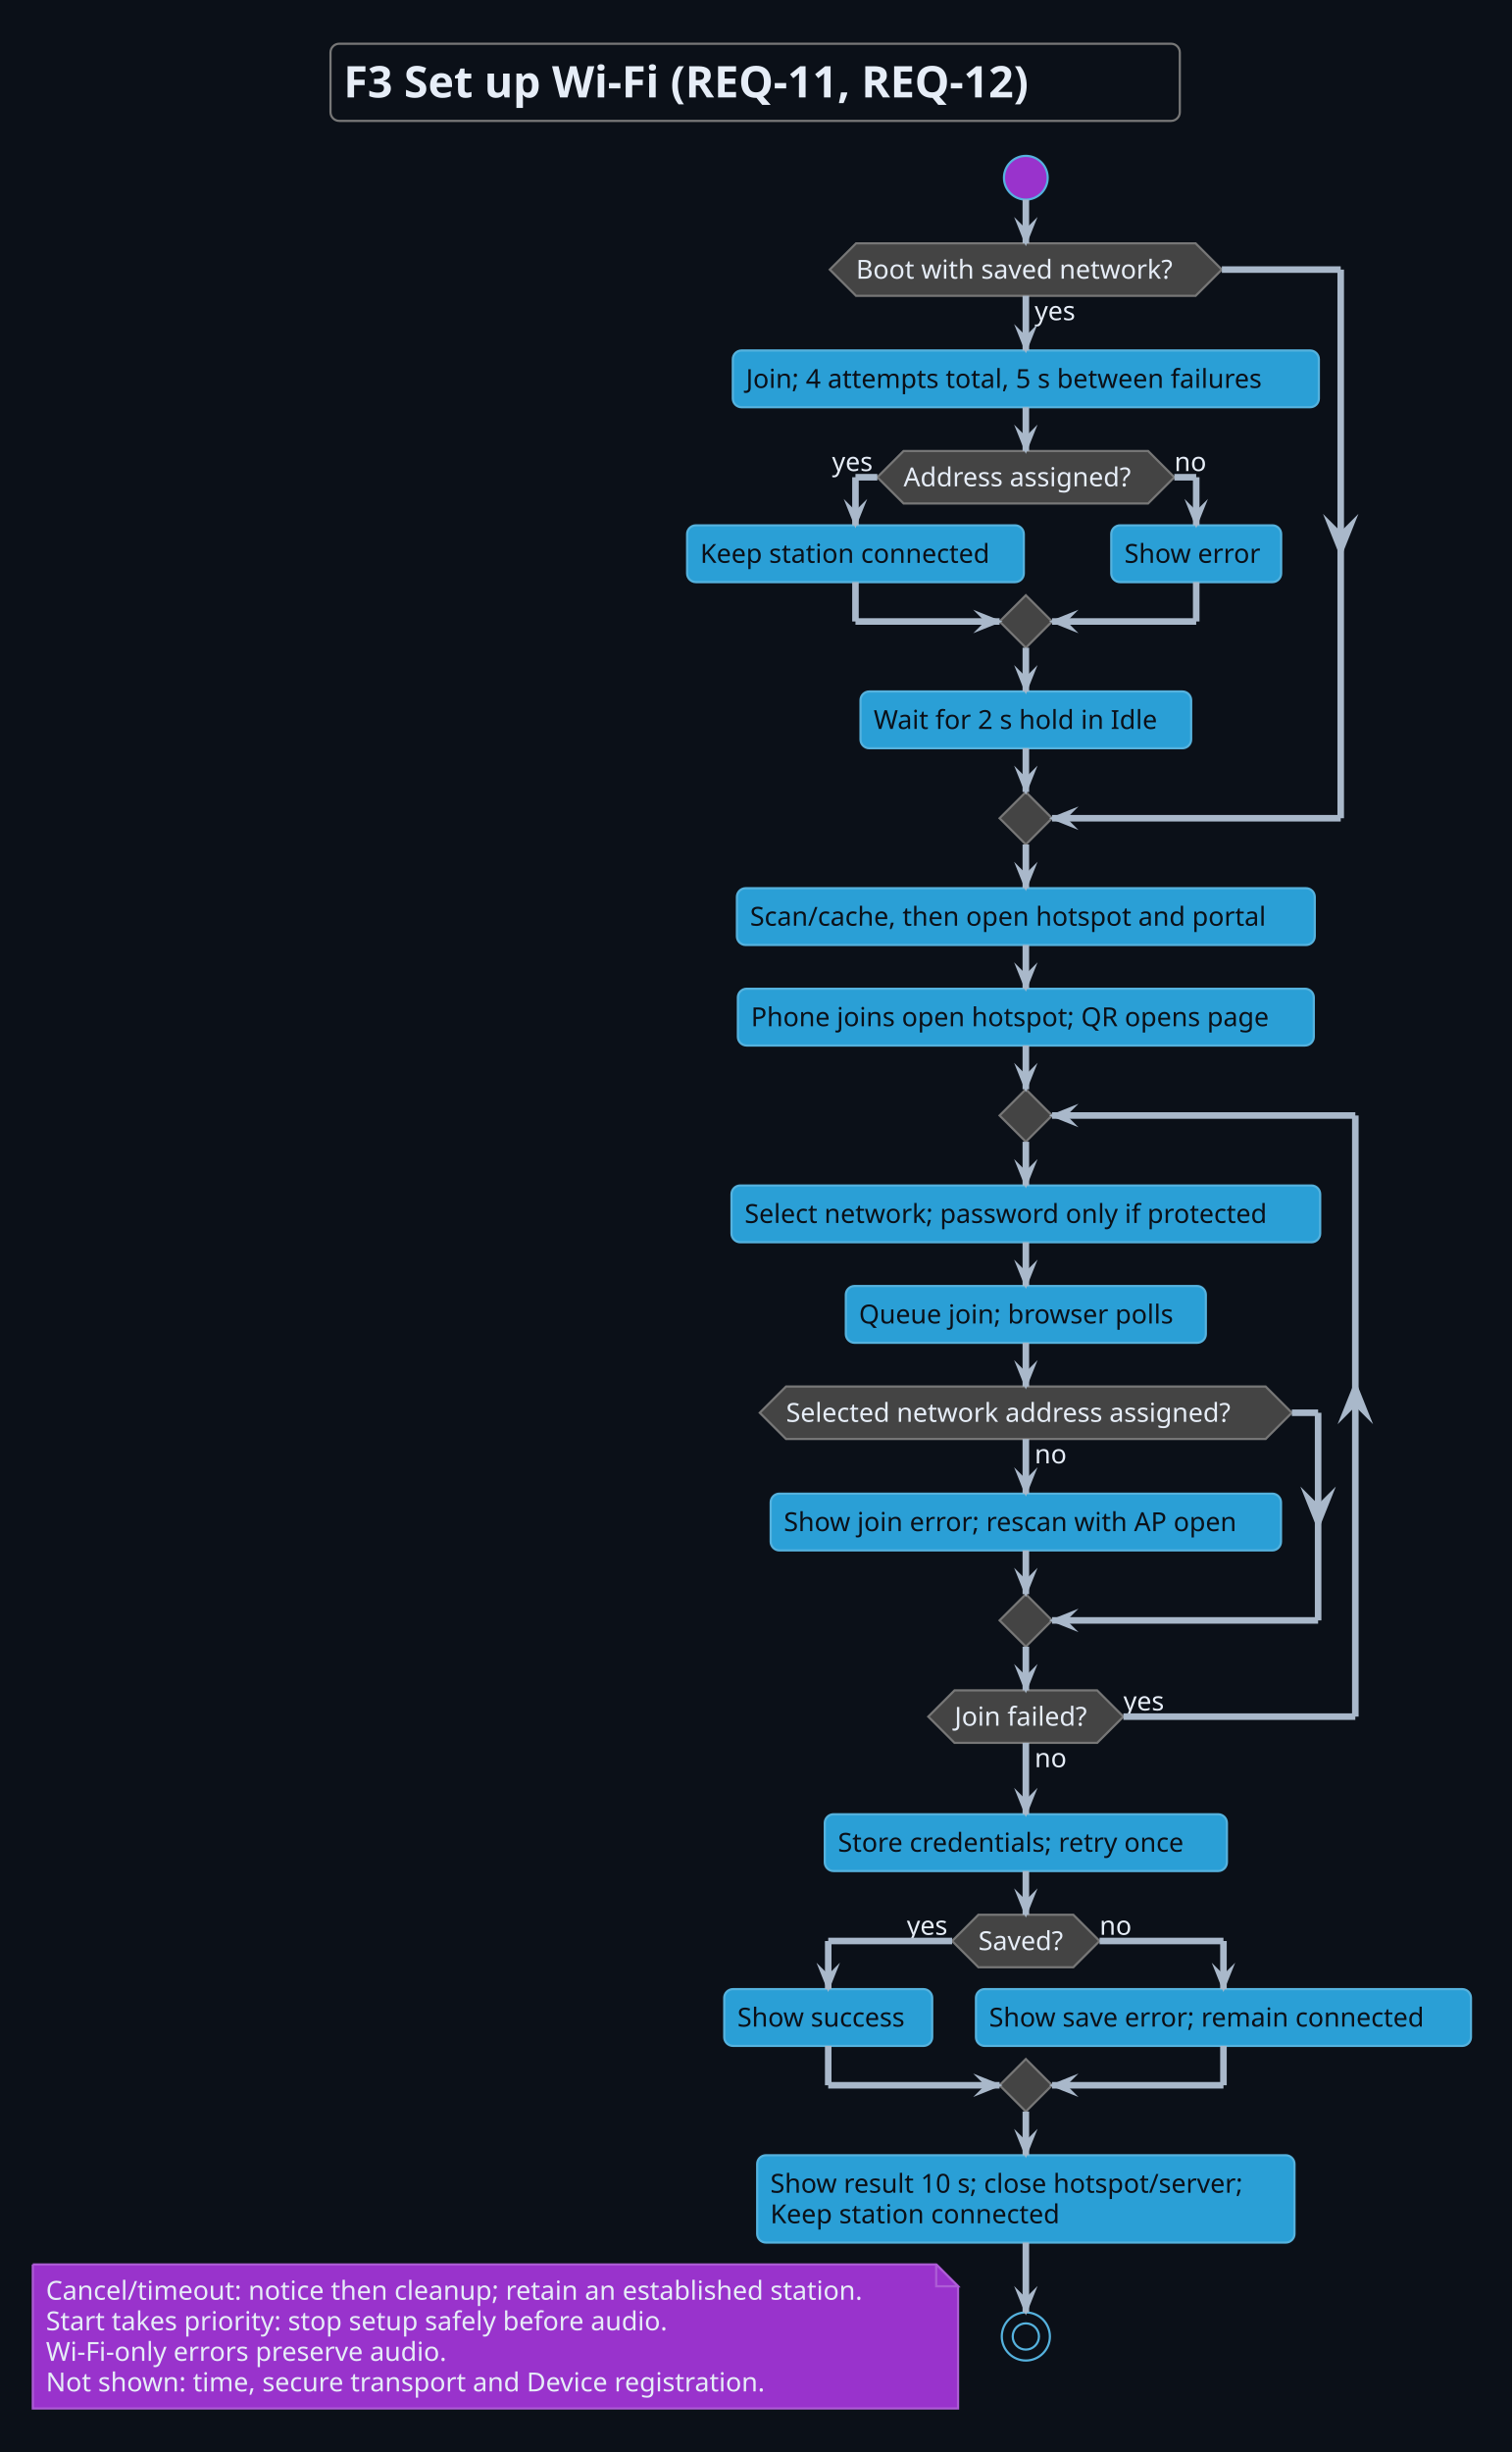
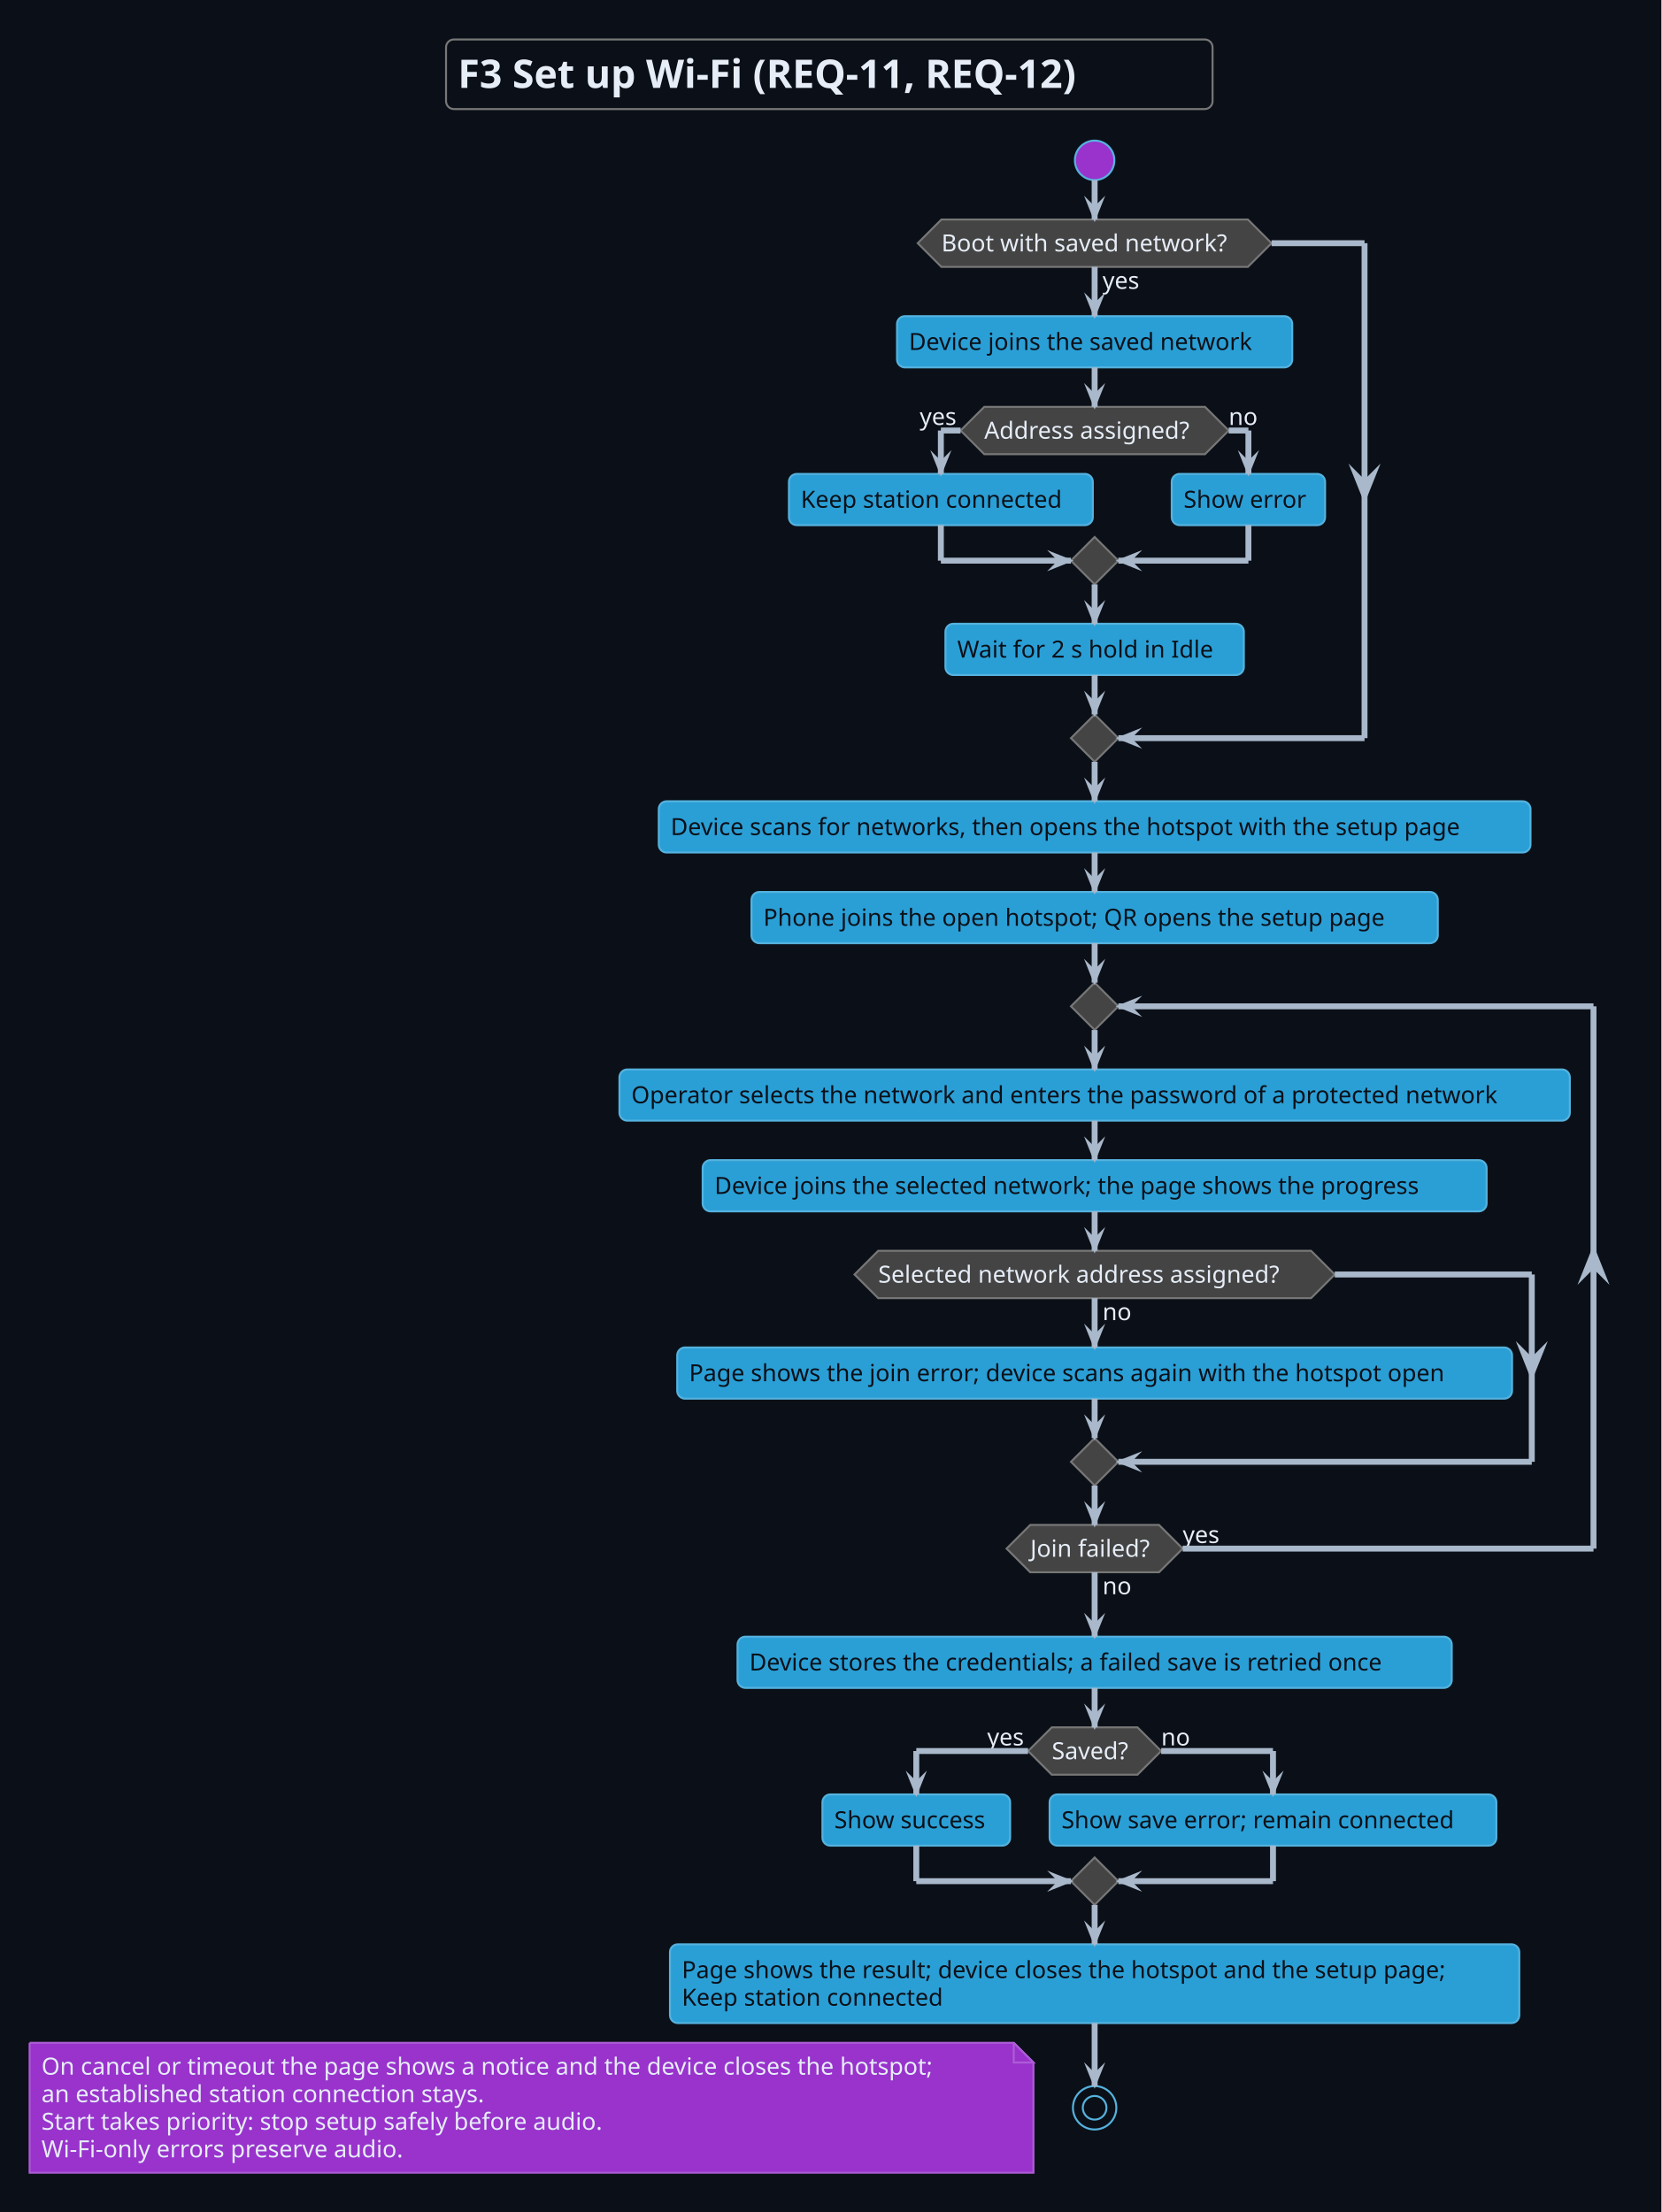
- <svg xmlns="http://www.w3.org/2000/svg" version="1.1" data-diagram-type="ACTIVITY" style="width:720px;height:1168px;background:#0B1018;" width="720.833px" height="1168.75px" viewBox="0 0 720 1168" zoomAndPan="magnify" preserveAspectRatio="none" contentStyleType="text/css">
+ <svg xmlns="http://www.w3.org/2000/svg" version="1.1" data-diagram-type="ACTIVITY" style="width:877px;height:1168px;background:#0B1018;" width="877.083px" height="1168.75px" viewBox="0 0 877 1168" zoomAndPan="magnify" preserveAspectRatio="none" contentStyleType="text/css">
  <defs />
  <g font-family="sans-serif" lengthAdjust="spacing">
-     <rect x="0" y="0" width="720.833" height="1168.75" fill="#0B1018" style="stroke:none;" />
+     <rect x="0" y="0" width="877.083" height="1168.75" fill="#0B1018" style="stroke:none;" />
    <g class="title" data-source-line="11">
-       <rect x="157.474" y="20.833" width="404.671" height="36.751" fill="none" style="stroke:#777;stroke-width:1.042;" rx="4.167" ry="4.167" />
-       <text x="163.724" y="46.421" fill="#E6EDF7" font-size="20.833" textLength="392.171" font-weight="700">F3 Set up Wi-Fi (REQ-11, REQ-12)</text>
+       <rect x="235.472" y="20.833" width="404.671" height="36.751" fill="none" style="stroke:#777;stroke-width:1.042;" rx="4.167" ry="4.167" />
+       <text x="241.722" y="46.421" fill="#E6EDF7" font-size="20.833" textLength="392.171" font-weight="700">F3 Set up Wi-Fi (REQ-11, REQ-12)</text>
    </g>
-     <ellipse cx="488.78" cy="84.668" rx="10.417" ry="10.417" fill="#93C" style="stroke:#55B2DE;stroke-width:1.042;" />
-     <rect x="349.165" y="166.943" width="279.23" height="27.051" fill="#2A9FD6" style="stroke:#55B2DE;stroke-width:1.042;" rx="4.167" ry="4.167" />
-     <text x="355.415" y="184.796" fill="#0B1018" font-size="12.5" textLength="266.73">Join; 4 attempts total, 5 s between failures</text>
-     <polygon points="430.519,214.827,547.041,214.827,559.541,227.327,547.041,239.827,430.519,239.827,418.019,227.327,430.519,214.827" fill="#444" style="stroke:#777;stroke-width:1.042;stroke-linejoin:miter;stroke-miterlimit:10;" />
-     <text x="430.519" y="231.655" fill="#E6EDF7" font-size="12.5" textLength="116.522">Address assigned?</text>
-     <text x="396.418" y="224.379" fill="#E6EDF7" font-size="12.5" textLength="21.6">yes</text>
-     <text x="559.541" y="224.379" fill="#E6EDF7" font-size="12.5" textLength="15.57">no</text>
-     <rect x="327.386" y="250.244" width="160.431" height="27.051" fill="#2A9FD6" style="stroke:#55B2DE;stroke-width:1.042;" rx="4.167" ry="4.167" />
-     <text x="333.636" y="268.097" fill="#0B1018" font-size="12.5" textLength="147.931">Keep station connected</text>
-     <rect x="529.479" y="250.244" width="80.957" height="27.051" fill="#2A9FD6" style="stroke:#55B2DE;stroke-width:1.042;" rx="4.167" ry="4.167" />
-     <text x="535.729" y="268.097" fill="#0B1018" font-size="12.5" textLength="68.457">Show error</text>
-     <polygon points="488.78,283.545,501.28,296.045,488.78,308.545,476.28,296.045,488.78,283.545" fill="#444" style="stroke:#777;stroke-width:1.042;stroke-linejoin:miter;stroke-miterlimit:10;" />
-     <rect x="410.008" y="329.378" width="157.544" height="27.051" fill="#2A9FD6" style="stroke:#55B2DE;stroke-width:1.042;" rx="4.167" ry="4.167" />
-     <text x="416.258" y="347.231" fill="#0B1018" font-size="12.5" textLength="145.044">Wait for 2 s hold in Idle</text>
-     <polygon points="407.878,115.918,569.682,115.918,582.182,128.418,569.682,140.918,407.878,140.918,395.378,128.418,407.878,115.918" fill="#444" style="stroke:#777;stroke-width:1.042;stroke-linejoin:miter;stroke-miterlimit:10;" />
-     <text x="492.946" y="152.521" fill="#E6EDF7" font-size="12.5" textLength="21.6">yes</text>
-     <text x="407.878" y="132.745" fill="#E6EDF7" font-size="12.5" textLength="161.804">Boot with saved network?</text>
-     <polygon points="488.78,377.262,501.28,389.762,488.78,402.262,476.28,389.762,488.78,377.262" fill="#444" style="stroke:#777;stroke-width:1.042;stroke-linejoin:miter;stroke-miterlimit:10;" />
-     <rect x="351.115" y="423.096" width="275.33" height="27.051" fill="#2A9FD6" style="stroke:#55B2DE;stroke-width:1.042;" rx="4.167" ry="4.167" />
-     <text x="357.365" y="440.948" fill="#0B1018" font-size="12.5" textLength="262.83">Scan/cache, then open hotspot and portal</text>
-     <rect x="351.573" y="470.98" width="274.414" height="27.051" fill="#2A9FD6" style="stroke:#55B2DE;stroke-width:1.042;" rx="4.167" ry="4.167" />
-     <text x="357.823" y="488.833" fill="#0B1018" font-size="12.5" textLength="261.914">Phone joins open hotspot; QR opens page</text>
-     <rect x="348.533" y="564.697" width="280.493" height="27.051" fill="#2A9FD6" style="stroke:#55B2DE;stroke-width:1.042;" rx="4.167" ry="4.167" />
-     <text x="354.783" y="582.55" fill="#0B1018" font-size="12.5" textLength="267.993">Select network; password only if protected</text>
-     <rect x="403.01" y="612.581" width="171.539" height="27.051" fill="#2A9FD6" style="stroke:#55B2DE;stroke-width:1.042;" rx="4.167" ry="4.167" />
-     <text x="409.26" y="630.434" fill="#0B1018" font-size="12.5" textLength="159.039">Queue join; browser polls</text>
-     <rect x="367.204" y="711.491" width="243.152" height="27.051" fill="#2A9FD6" style="stroke:#55B2DE;stroke-width:1.042;" rx="4.167" ry="4.167" />
-     <text x="373.454" y="729.344" fill="#0B1018" font-size="12.5" textLength="230.652">Show join error; rescan with AP open</text>
-     <polygon points="374.516,660.465,603.044,660.465,615.544,672.965,603.044,685.465,374.516,685.465,362.016,672.965,374.516,660.465" fill="#444" style="stroke:#777;stroke-width:1.042;stroke-linejoin:miter;stroke-miterlimit:10;" />
-     <text x="492.946" y="697.068" fill="#E6EDF7" font-size="12.5" textLength="15.57">no</text>
-     <text x="374.516" y="677.293" fill="#E6EDF7" font-size="12.5" textLength="228.528">Selected network address assigned?</text>
-     <polygon points="488.78,759.375,501.28,771.875,488.78,784.375,476.28,771.875,488.78,759.375" fill="#444" style="stroke:#777;stroke-width:1.042;stroke-linejoin:miter;stroke-miterlimit:10;" />
-     <polygon points="488.78,518.864,501.28,531.364,488.78,543.864,476.28,531.364,488.78,518.864" fill="#444" style="stroke:#777;stroke-width:1.042;stroke-linejoin:miter;stroke-miterlimit:10;" />
-     <polygon points="454.795,805.208,522.764,805.208,535.264,817.708,522.764,830.208,454.795,830.208,442.295,817.708,454.795,805.208" fill="#444" style="stroke:#777;stroke-width:1.042;stroke-linejoin:miter;stroke-miterlimit:10;" />
-     <text x="492.946" y="841.811" fill="#E6EDF7" font-size="12.5" textLength="15.57">no</text>
-     <text x="454.795" y="822.036" fill="#E6EDF7" font-size="12.5" textLength="67.969">Join failed?</text>
-     <text x="535.264" y="814.76" fill="#E6EDF7" font-size="12.5" textLength="21.6">yes</text>
-     <rect x="392.973" y="864.207" width="191.614" height="27.051" fill="#2A9FD6" style="stroke:#55B2DE;stroke-width:1.042;" rx="4.167" ry="4.167" />
-     <text x="399.223" y="882.06" fill="#0B1018" font-size="12.5" textLength="179.114">Store credentials; retry once</text>
-     <polygon points="466.154,912.091,511.405,912.091,523.905,924.591,511.405,937.091,466.154,937.091,453.654,924.591,466.154,912.091" fill="#444" style="stroke:#777;stroke-width:1.042;stroke-linejoin:miter;stroke-miterlimit:10;" />
-     <text x="466.154" y="928.918" fill="#E6EDF7" font-size="12.5" textLength="45.251">Saved?</text>
-     <text x="432.054" y="921.643" fill="#E6EDF7" font-size="12.5" textLength="21.6">yes</text>
-     <text x="523.905" y="921.643" fill="#E6EDF7" font-size="12.5" textLength="15.57">no</text>
-     <rect x="345.074" y="947.508" width="99.097" height="27.051" fill="#2A9FD6" style="stroke:#55B2DE;stroke-width:1.042;" rx="4.167" ry="4.167" />
-     <text x="351.324" y="965.361" fill="#0B1018" font-size="12.5" textLength="86.597">Show success</text>
-     <rect x="465.004" y="947.508" width="235.864" height="27.051" fill="#2A9FD6" style="stroke:#55B2DE;stroke-width:1.042;" rx="4.167" ry="4.167" />
-     <text x="471.254" y="965.361" fill="#0B1018" font-size="12.5" textLength="223.364">Show save error; remain connected</text>
-     <polygon points="488.78,980.809,501.28,993.309,488.78,1005.809,476.28,993.309,488.78,980.809" fill="#444" style="stroke:#777;stroke-width:1.042;stroke-linejoin:miter;stroke-miterlimit:10;" />
-     <rect x="360.771" y="1026.642" width="256.018" height="41.602" fill="#2A9FD6" style="stroke:#55B2DE;stroke-width:1.042;" rx="4.167" ry="4.167" />
-     <text x="367.021" y="1044.495" fill="#0B1018" font-size="12.5" textLength="243.518">Show result 10 s; close hotspot/server;</text>
-     <text x="367.021" y="1059.045" fill="#0B1018" font-size="12.5" textLength="147.931">Keep station connected</text>
-     <path d="M15.625,1078.66 L15.625,1147.28 L456.488,1147.28 L456.488,1089.077 L446.071,1078.66 L15.625,1078.66" style="stroke:#AD5CD6;stroke-width:1.042;" fill="#93C" />
-     <path d="M446.071,1078.66 L446.071,1089.077 L456.488,1089.077 L446.071,1078.66" style="stroke:#AD5CD6;stroke-width:1.042;" fill="#93C" />
-     <text x="21.875" y="1095.471" fill="#E6EDF7" font-size="12.5" textLength="418.988">Cancel/timeout: notice then cleanup; retain an established station.</text>
-     <text x="21.875" y="1110.022" fill="#E6EDF7" font-size="12.5" textLength="319.873">Start takes priority: stop setup safely before audio.</text>
-     <text x="21.875" y="1124.573" fill="#E6EDF7" font-size="12.5" textLength="204.95">Wi-Fi-only errors preserve audio.</text>
-     <text x="21.875" y="1139.124" fill="#E6EDF7" font-size="12.5" textLength="368.585">Not shown: time, secure transport and Device registration.</text>
-     <ellipse cx="488.78" cy="1112.97" rx="11.458" ry="11.458" fill="none" style="stroke:#55B2DE;stroke-width:1.042;" />
-     <ellipse cx="488.78" cy="1112.97" rx="6.25" ry="6.25" fill="none" style="stroke:#55B2DE;stroke-width:1.042;" />
-     <line x1="418.019" y1="227.327" x2="407.602" y2="227.327" style="stroke:#A9B8CA;stroke-width:3.125;" />
-     <line x1="407.602" y1="227.327" x2="407.602" y2="250.244" style="stroke:#A9B8CA;stroke-width:3.125;" />
-     <polygon points="403.435,239.827,407.602,250.244,411.769,239.827,407.602,243.994" fill="#A9B8CA" style="stroke:#A9B8CA;stroke-width:1.042;stroke-linejoin:miter;stroke-miterlimit:10;" />
-     <line x1="559.541" y1="227.327" x2="569.957" y2="227.327" style="stroke:#A9B8CA;stroke-width:3.125;" />
-     <line x1="569.957" y1="227.327" x2="569.957" y2="250.244" style="stroke:#A9B8CA;stroke-width:3.125;" />
-     <polygon points="565.791,239.827,569.957,250.244,574.124,239.827,569.957,243.994" fill="#A9B8CA" style="stroke:#A9B8CA;stroke-width:1.042;stroke-linejoin:miter;stroke-miterlimit:10;" />
-     <line x1="407.602" y1="277.295" x2="407.602" y2="296.045" style="stroke:#A9B8CA;stroke-width:3.125;" />
-     <line x1="407.602" y1="296.045" x2="476.28" y2="296.045" style="stroke:#A9B8CA;stroke-width:3.125;" />
-     <polygon points="465.863,291.878,476.28,296.045,465.863,300.212,470.03,296.045" fill="#A9B8CA" style="stroke:#A9B8CA;stroke-width:1.042;stroke-linejoin:miter;stroke-miterlimit:10;" />
-     <line x1="569.957" y1="277.295" x2="569.957" y2="296.045" style="stroke:#A9B8CA;stroke-width:3.125;" />
-     <line x1="569.957" y1="296.045" x2="501.28" y2="296.045" style="stroke:#A9B8CA;stroke-width:3.125;" />
-     <polygon points="511.696,291.878,501.28,296.045,511.696,300.212,507.53,296.045" fill="#A9B8CA" style="stroke:#A9B8CA;stroke-width:1.042;stroke-linejoin:miter;stroke-miterlimit:10;" />
-     <line x1="488.78" y1="193.994" x2="488.78" y2="214.827" style="stroke:#A9B8CA;stroke-width:3.125;" />
-     <polygon points="484.613,204.411,488.78,214.827,492.946,204.411,488.78,208.577" fill="#A9B8CA" style="stroke:#A9B8CA;stroke-width:1.042;stroke-linejoin:miter;stroke-miterlimit:10;" />
-     <line x1="488.78" y1="308.545" x2="488.78" y2="329.378" style="stroke:#A9B8CA;stroke-width:3.125;" />
-     <polygon points="484.613,318.962,488.78,329.378,492.946,318.962,488.78,323.128" fill="#A9B8CA" style="stroke:#A9B8CA;stroke-width:1.042;stroke-linejoin:miter;stroke-miterlimit:10;" />
-     <line x1="488.78" y1="140.918" x2="488.78" y2="166.943" style="stroke:#A9B8CA;stroke-width:3.125;" />
-     <polygon points="484.613,156.527,488.78,166.943,492.946,156.527,488.78,160.693" fill="#A9B8CA" style="stroke:#A9B8CA;stroke-width:1.042;stroke-linejoin:miter;stroke-miterlimit:10;" />
-     <line x1="582.182" y1="128.418" x2="638.811" y2="128.418" style="stroke:#A9B8CA;stroke-width:3.125;" />
-     <polygon points="634.645,251.27,638.811,261.686,642.978,251.27,638.811,255.436" fill="#A9B8CA" style="stroke:#A9B8CA;stroke-width:3.125;stroke-linejoin:miter;stroke-miterlimit:10;" />
-     <line x1="638.811" y1="128.418" x2="638.811" y2="389.762" style="stroke:#A9B8CA;stroke-width:3.125;" />
-     <line x1="638.811" y1="389.762" x2="501.28" y2="389.762" style="stroke:#A9B8CA;stroke-width:3.125;" />
-     <polygon points="511.696,385.596,501.28,389.762,511.696,393.929,507.53,389.762" fill="#A9B8CA" style="stroke:#A9B8CA;stroke-width:1.042;stroke-linejoin:miter;stroke-miterlimit:10;" />
-     <line x1="488.78" y1="356.429" x2="488.78" y2="377.262" style="stroke:#A9B8CA;stroke-width:3.125;" />
-     <polygon points="484.613,366.846,488.78,377.262,492.946,366.846,488.78,371.012" fill="#A9B8CA" style="stroke:#A9B8CA;stroke-width:1.042;stroke-linejoin:miter;stroke-miterlimit:10;" />
-     <line x1="488.78" y1="95.085" x2="488.78" y2="115.918" style="stroke:#A9B8CA;stroke-width:3.125;" />
-     <polygon points="484.613,105.501,488.78,115.918,492.946,105.501,488.78,109.668" fill="#A9B8CA" style="stroke:#A9B8CA;stroke-width:1.042;stroke-linejoin:miter;stroke-miterlimit:10;" />
-     <line x1="488.78" y1="402.262" x2="488.78" y2="423.096" style="stroke:#A9B8CA;stroke-width:3.125;" />
-     <polygon points="484.613,412.679,488.78,423.096,492.946,412.679,488.78,416.846" fill="#A9B8CA" style="stroke:#A9B8CA;stroke-width:1.042;stroke-linejoin:miter;stroke-miterlimit:10;" />
-     <line x1="488.78" y1="450.146" x2="488.78" y2="470.98" style="stroke:#A9B8CA;stroke-width:3.125;" />
-     <polygon points="484.613,460.563,488.78,470.98,492.946,460.563,488.78,464.73" fill="#A9B8CA" style="stroke:#A9B8CA;stroke-width:1.042;stroke-linejoin:miter;stroke-miterlimit:10;" />
-     <line x1="488.78" y1="591.748" x2="488.78" y2="612.581" style="stroke:#A9B8CA;stroke-width:3.125;" />
-     <polygon points="484.613,602.165,488.78,612.581,492.946,602.165,488.78,606.331" fill="#A9B8CA" style="stroke:#A9B8CA;stroke-width:1.042;stroke-linejoin:miter;stroke-miterlimit:10;" />
-     <line x1="488.78" y1="685.465" x2="488.78" y2="711.491" style="stroke:#A9B8CA;stroke-width:3.125;" />
-     <polygon points="484.613,701.074,488.78,711.491,492.946,701.074,488.78,705.241" fill="#A9B8CA" style="stroke:#A9B8CA;stroke-width:1.042;stroke-linejoin:miter;stroke-miterlimit:10;" />
-     <line x1="615.544" y1="672.965" x2="628.044" y2="672.965" style="stroke:#A9B8CA;stroke-width:3.125;" />
-     <polygon points="623.877,714.6,628.044,725.016,632.21,714.6,628.044,718.766" fill="#A9B8CA" style="stroke:#A9B8CA;stroke-width:3.125;stroke-linejoin:miter;stroke-miterlimit:10;" />
-     <line x1="628.044" y1="672.965" x2="628.044" y2="771.875" style="stroke:#A9B8CA;stroke-width:3.125;" />
-     <line x1="628.044" y1="771.875" x2="501.28" y2="771.875" style="stroke:#A9B8CA;stroke-width:3.125;" />
-     <polygon points="511.696,767.708,501.28,771.875,511.696,776.042,507.53,771.875" fill="#A9B8CA" style="stroke:#A9B8CA;stroke-width:1.042;stroke-linejoin:miter;stroke-miterlimit:10;" />
-     <line x1="488.78" y1="738.542" x2="488.78" y2="759.375" style="stroke:#A9B8CA;stroke-width:3.125;" />
-     <polygon points="484.613,748.958,488.78,759.375,492.946,748.958,488.78,753.125" fill="#A9B8CA" style="stroke:#A9B8CA;stroke-width:1.042;stroke-linejoin:miter;stroke-miterlimit:10;" />
-     <line x1="488.78" y1="639.632" x2="488.78" y2="660.465" style="stroke:#A9B8CA;stroke-width:3.125;" />
-     <polygon points="484.613,650.049,488.78,660.465,492.946,650.049,488.78,654.215" fill="#A9B8CA" style="stroke:#A9B8CA;stroke-width:1.042;stroke-linejoin:miter;stroke-miterlimit:10;" />
-     <line x1="488.78" y1="543.864" x2="488.78" y2="564.697" style="stroke:#A9B8CA;stroke-width:3.125;" />
-     <polygon points="484.613,554.281,488.78,564.697,492.946,554.281,488.78,558.447" fill="#A9B8CA" style="stroke:#A9B8CA;stroke-width:1.042;stroke-linejoin:miter;stroke-miterlimit:10;" />
-     <line x1="535.264" y1="817.708" x2="645.772" y2="817.708" style="stroke:#A9B8CA;stroke-width:3.125;" />
-     <polygon points="641.606,671.924,645.772,661.507,649.939,671.924,645.772,667.757" fill="#A9B8CA" style="stroke:#A9B8CA;stroke-width:3.125;stroke-linejoin:miter;stroke-miterlimit:10;" />
-     <line x1="645.772" y1="531.364" x2="645.772" y2="817.708" style="stroke:#A9B8CA;stroke-width:3.125;" />
-     <line x1="645.772" y1="531.364" x2="501.28" y2="531.364" style="stroke:#A9B8CA;stroke-width:3.125;" />
-     <polygon points="511.696,527.197,501.28,531.364,511.696,535.531,507.53,531.364" fill="#A9B8CA" style="stroke:#A9B8CA;stroke-width:1.042;stroke-linejoin:miter;stroke-miterlimit:10;" />
-     <line x1="488.78" y1="784.375" x2="488.78" y2="805.208" style="stroke:#A9B8CA;stroke-width:3.125;" />
-     <polygon points="484.613,794.792,488.78,805.208,492.946,794.792,488.78,798.958" fill="#A9B8CA" style="stroke:#A9B8CA;stroke-width:1.042;stroke-linejoin:miter;stroke-miterlimit:10;" />
-     <line x1="488.78" y1="498.031" x2="488.78" y2="518.864" style="stroke:#A9B8CA;stroke-width:3.125;" />
-     <polygon points="484.613,508.447,488.78,518.864,492.946,508.447,488.78,512.614" fill="#A9B8CA" style="stroke:#A9B8CA;stroke-width:1.042;stroke-linejoin:miter;stroke-miterlimit:10;" />
-     <line x1="488.78" y1="830.208" x2="488.78" y2="864.207" style="stroke:#A9B8CA;stroke-width:3.125;" />
-     <polygon points="484.613,853.79,488.78,864.207,492.946,853.79,488.78,857.957" fill="#A9B8CA" style="stroke:#A9B8CA;stroke-width:1.042;stroke-linejoin:miter;stroke-miterlimit:10;" />
-     <line x1="453.654" y1="924.591" x2="394.623" y2="924.591" style="stroke:#A9B8CA;stroke-width:3.125;" />
-     <line x1="394.623" y1="924.591" x2="394.623" y2="947.508" style="stroke:#A9B8CA;stroke-width:3.125;" />
-     <polygon points="390.456,937.091,394.623,947.508,398.789,937.091,394.623,941.258" fill="#A9B8CA" style="stroke:#A9B8CA;stroke-width:1.042;stroke-linejoin:miter;stroke-miterlimit:10;" />
-     <line x1="523.905" y1="924.591" x2="582.937" y2="924.591" style="stroke:#A9B8CA;stroke-width:3.125;" />
-     <line x1="582.937" y1="924.591" x2="582.937" y2="947.508" style="stroke:#A9B8CA;stroke-width:3.125;" />
-     <polygon points="578.77,937.091,582.937,947.508,587.103,937.091,582.937,941.258" fill="#A9B8CA" style="stroke:#A9B8CA;stroke-width:1.042;stroke-linejoin:miter;stroke-miterlimit:10;" />
-     <line x1="394.623" y1="974.559" x2="394.623" y2="993.309" style="stroke:#A9B8CA;stroke-width:3.125;" />
-     <line x1="394.623" y1="993.309" x2="476.28" y2="993.309" style="stroke:#A9B8CA;stroke-width:3.125;" />
-     <polygon points="465.863,989.142,476.28,993.309,465.863,997.475,470.03,993.309" fill="#A9B8CA" style="stroke:#A9B8CA;stroke-width:1.042;stroke-linejoin:miter;stroke-miterlimit:10;" />
-     <line x1="582.937" y1="974.559" x2="582.937" y2="993.309" style="stroke:#A9B8CA;stroke-width:3.125;" />
-     <line x1="582.937" y1="993.309" x2="501.28" y2="993.309" style="stroke:#A9B8CA;stroke-width:3.125;" />
-     <polygon points="511.696,989.142,501.28,993.309,511.696,997.475,507.53,993.309" fill="#A9B8CA" style="stroke:#A9B8CA;stroke-width:1.042;stroke-linejoin:miter;stroke-miterlimit:10;" />
-     <line x1="488.78" y1="891.258" x2="488.78" y2="912.091" style="stroke:#A9B8CA;stroke-width:3.125;" />
-     <polygon points="484.613,901.674,488.78,912.091,492.946,901.674,488.78,905.841" fill="#A9B8CA" style="stroke:#A9B8CA;stroke-width:1.042;stroke-linejoin:miter;stroke-miterlimit:10;" />
-     <line x1="488.78" y1="1005.809" x2="488.78" y2="1026.642" style="stroke:#A9B8CA;stroke-width:3.125;" />
-     <polygon points="484.613,1016.225,488.78,1026.642,492.946,1016.225,488.78,1020.392" fill="#A9B8CA" style="stroke:#A9B8CA;stroke-width:1.042;stroke-linejoin:miter;stroke-miterlimit:10;" />
-     <line x1="488.78" y1="1068.243" x2="488.78" y2="1101.512" style="stroke:#A9B8CA;stroke-width:3.125;" />
-     <polygon points="484.613,1091.095,488.78,1101.512,492.946,1091.095,488.78,1095.262" fill="#A9B8CA" style="stroke:#A9B8CA;stroke-width:1.042;stroke-linejoin:miter;stroke-miterlimit:10;" />
+     <ellipse cx="577.879" cy="84.668" rx="10.417" ry="10.417" fill="#93C" style="stroke:#55B2DE;stroke-width:1.042;" />
+     <rect x="473.558" y="166.943" width="208.643" height="27.051" fill="#2A9FD6" style="stroke:#55B2DE;stroke-width:1.042;" rx="4.167" ry="4.167" />
+     <text x="479.808" y="184.796" fill="#0B1018" font-size="12.5" textLength="196.143">Device joins the saved network</text>
+     <polygon points="519.618,214.827,636.14,214.827,648.64,227.327,636.14,239.827,519.618,239.827,507.118,227.327,519.618,214.827" fill="#444" style="stroke:#777;stroke-width:1.042;stroke-linejoin:miter;stroke-miterlimit:10;" />
+     <text x="519.618" y="231.655" fill="#E6EDF7" font-size="12.5" textLength="116.522">Address assigned?</text>
+     <text x="485.517" y="224.379" fill="#E6EDF7" font-size="12.5" textLength="21.6">yes</text>
+     <text x="648.64" y="224.379" fill="#E6EDF7" font-size="12.5" textLength="15.57">no</text>
+     <rect x="416.486" y="250.244" width="160.431" height="27.051" fill="#2A9FD6" style="stroke:#55B2DE;stroke-width:1.042;" rx="4.167" ry="4.167" />
+     <text x="422.736" y="268.097" fill="#0B1018" font-size="12.5" textLength="147.931">Keep station connected</text>
+     <rect x="618.578" y="250.244" width="80.957" height="27.051" fill="#2A9FD6" style="stroke:#55B2DE;stroke-width:1.042;" rx="4.167" ry="4.167" />
+     <text x="624.828" y="268.097" fill="#0B1018" font-size="12.5" textLength="68.457">Show error</text>
+     <polygon points="577.879,283.545,590.379,296.045,577.879,308.545,565.379,296.045,577.879,283.545" fill="#444" style="stroke:#777;stroke-width:1.042;stroke-linejoin:miter;stroke-miterlimit:10;" />
+     <rect x="499.107" y="329.378" width="157.544" height="27.051" fill="#2A9FD6" style="stroke:#55B2DE;stroke-width:1.042;" rx="4.167" ry="4.167" />
+     <text x="505.357" y="347.231" fill="#0B1018" font-size="12.5" textLength="145.044">Wait for 2 s hold in Idle</text>
+     <polygon points="496.977,115.918,658.781,115.918,671.281,128.418,658.781,140.918,496.977,140.918,484.477,128.418,496.977,115.918" fill="#444" style="stroke:#777;stroke-width:1.042;stroke-linejoin:miter;stroke-miterlimit:10;" />
+     <text x="582.045" y="152.521" fill="#E6EDF7" font-size="12.5" textLength="21.6">yes</text>
+     <text x="496.977" y="132.745" fill="#E6EDF7" font-size="12.5" textLength="161.804">Boot with saved network?</text>
+     <polygon points="577.879,377.262,590.379,389.762,577.879,402.262,565.379,389.762,577.879,377.262" fill="#444" style="stroke:#777;stroke-width:1.042;stroke-linejoin:miter;stroke-miterlimit:10;" />
+     <rect x="347.773" y="423.096" width="460.211" height="27.051" fill="#2A9FD6" style="stroke:#55B2DE;stroke-width:1.042;" rx="4.167" ry="4.167" />
+     <text x="354.023" y="440.948" fill="#0B1018" font-size="12.5" textLength="447.711">Device scans for networks, then opens the hotspot with the setup page</text>
+     <rect x="396.717" y="470.98" width="362.323" height="27.051" fill="#2A9FD6" style="stroke:#55B2DE;stroke-width:1.042;" rx="4.167" ry="4.167" />
+     <text x="402.967" y="488.833" fill="#0B1018" font-size="12.5" textLength="349.823">Phone joins the open hotspot; QR opens the setup page</text>
+     <rect x="327.018" y="564.697" width="501.721" height="27.051" fill="#2A9FD6" style="stroke:#55B2DE;stroke-width:1.042;" rx="4.167" ry="4.167" />
+     <text x="333.268" y="582.55" fill="#0B1018" font-size="12.5" textLength="489.221">Operator selects the network and enters the password of a protected network</text>
+     <rect x="370.945" y="612.581" width="413.867" height="27.051" fill="#2A9FD6" style="stroke:#55B2DE;stroke-width:1.042;" rx="4.167" ry="4.167" />
+     <text x="377.195" y="630.434" fill="#0B1018" font-size="12.5" textLength="401.367">Device joins the selected network; the page shows the progress</text>
+     <rect x="357.514" y="711.491" width="440.729" height="27.051" fill="#2A9FD6" style="stroke:#55B2DE;stroke-width:1.042;" rx="4.167" ry="4.167" />
+     <text x="363.764" y="729.344" fill="#0B1018" font-size="12.5" textLength="428.229">Page shows the join error; device scans again with the hotspot open</text>
+     <polygon points="463.615,660.465,692.143,660.465,704.643,672.965,692.143,685.465,463.615,685.465,451.115,672.965,463.615,660.465" fill="#444" style="stroke:#777;stroke-width:1.042;stroke-linejoin:miter;stroke-miterlimit:10;" />
+     <text x="582.045" y="697.068" fill="#E6EDF7" font-size="12.5" textLength="15.57">no</text>
+     <text x="463.615" y="677.293" fill="#E6EDF7" font-size="12.5" textLength="228.528">Selected network address assigned?</text>
+     <polygon points="577.879,759.375,590.379,771.875,577.879,784.375,565.379,771.875,577.879,759.375" fill="#444" style="stroke:#777;stroke-width:1.042;stroke-linejoin:miter;stroke-miterlimit:10;" />
+     <polygon points="577.879,518.864,590.379,531.364,577.879,543.864,565.379,531.364,577.879,518.864" fill="#444" style="stroke:#777;stroke-width:1.042;stroke-linejoin:miter;stroke-miterlimit:10;" />
+     <polygon points="543.894,805.208,611.863,805.208,624.363,817.708,611.863,830.208,543.894,830.208,531.394,817.708,543.894,805.208" fill="#444" style="stroke:#777;stroke-width:1.042;stroke-linejoin:miter;stroke-miterlimit:10;" />
+     <text x="582.045" y="841.811" fill="#E6EDF7" font-size="12.5" textLength="15.57">no</text>
+     <text x="543.894" y="822.036" fill="#E6EDF7" font-size="12.5" textLength="67.969">Join failed?</text>
+     <text x="624.363" y="814.76" fill="#E6EDF7" font-size="12.5" textLength="21.6">yes</text>
+     <rect x="389.356" y="864.207" width="377.045" height="27.051" fill="#2A9FD6" style="stroke:#55B2DE;stroke-width:1.042;" rx="4.167" ry="4.167" />
+     <text x="395.606" y="882.06" fill="#0B1018" font-size="12.5" textLength="364.545">Device stores the credentials; a failed save is retried once</text>
+     <polygon points="555.253,912.091,600.505,912.091,613.005,924.591,600.505,937.091,555.253,937.091,542.753,924.591,555.253,912.091" fill="#444" style="stroke:#777;stroke-width:1.042;stroke-linejoin:miter;stroke-miterlimit:10;" />
+     <text x="555.253" y="928.918" fill="#E6EDF7" font-size="12.5" textLength="45.251">Saved?</text>
+     <text x="521.153" y="921.643" fill="#E6EDF7" font-size="12.5" textLength="21.6">yes</text>
+     <text x="613.005" y="921.643" fill="#E6EDF7" font-size="12.5" textLength="15.57">no</text>
+     <rect x="434.174" y="947.508" width="99.097" height="27.051" fill="#2A9FD6" style="stroke:#55B2DE;stroke-width:1.042;" rx="4.167" ry="4.167" />
+     <text x="440.424" y="965.361" fill="#0B1018" font-size="12.5" textLength="86.597">Show success</text>
+     <rect x="554.104" y="947.508" width="235.864" height="27.051" fill="#2A9FD6" style="stroke:#55B2DE;stroke-width:1.042;" rx="4.167" ry="4.167" />
+     <text x="560.354" y="965.361" fill="#0B1018" font-size="12.5" textLength="223.364">Show save error; remain connected</text>
+     <polygon points="577.879,980.809,590.379,993.309,577.879,1005.809,565.379,993.309,577.879,980.809" fill="#444" style="stroke:#777;stroke-width:1.042;stroke-linejoin:miter;stroke-miterlimit:10;" />
+     <rect x="353.688" y="1026.642" width="448.383" height="41.602" fill="#2A9FD6" style="stroke:#55B2DE;stroke-width:1.042;" rx="4.167" ry="4.167" />
+     <text x="359.938" y="1044.495" fill="#0B1018" font-size="12.5" textLength="435.883">Page shows the result; device closes the hotspot and the setup page;</text>
+     <text x="359.938" y="1059.045" fill="#0B1018" font-size="12.5" textLength="147.931">Keep station connected</text>
+     <path d="M15.625,1078.66 L15.625,1147.28 L545.587,1147.28 L545.587,1089.077 L535.17,1078.66 L15.625,1078.66" style="stroke:#AD5CD6;stroke-width:1.042;" fill="#93C" />
+     <path d="M535.17,1078.66 L535.17,1089.077 L545.587,1089.077 L535.17,1078.66" style="stroke:#AD5CD6;stroke-width:1.042;" fill="#93C" />
+     <text x="21.875" y="1095.471" fill="#E6EDF7" font-size="12.5" textLength="508.087">On cancel or timeout the page shows a notice and the device closes the hotspot;</text>
+     <text x="21.875" y="1110.022" fill="#E6EDF7" font-size="12.5" textLength="252.026">an established station connection stays.</text>
+     <text x="21.875" y="1124.573" fill="#E6EDF7" font-size="12.5" textLength="319.873">Start takes priority: stop setup safely before audio.</text>
+     <text x="21.875" y="1139.124" fill="#E6EDF7" font-size="12.5" textLength="204.95">Wi-Fi-only errors preserve audio.</text>
+     <ellipse cx="577.879" cy="1112.97" rx="11.458" ry="11.458" fill="none" style="stroke:#55B2DE;stroke-width:1.042;" />
+     <ellipse cx="577.879" cy="1112.97" rx="6.25" ry="6.25" fill="none" style="stroke:#55B2DE;stroke-width:1.042;" />
+     <line x1="507.118" y1="227.327" x2="496.701" y2="227.327" style="stroke:#A9B8CA;stroke-width:3.125;" />
+     <line x1="496.701" y1="227.327" x2="496.701" y2="250.244" style="stroke:#A9B8CA;stroke-width:3.125;" />
+     <polygon points="492.534,239.827,496.701,250.244,500.868,239.827,496.701,243.994" fill="#A9B8CA" style="stroke:#A9B8CA;stroke-width:1.042;stroke-linejoin:miter;stroke-miterlimit:10;" />
+     <line x1="648.64" y1="227.327" x2="659.057" y2="227.327" style="stroke:#A9B8CA;stroke-width:3.125;" />
+     <line x1="659.057" y1="227.327" x2="659.057" y2="250.244" style="stroke:#A9B8CA;stroke-width:3.125;" />
+     <polygon points="654.89,239.827,659.057,250.244,663.223,239.827,659.057,243.994" fill="#A9B8CA" style="stroke:#A9B8CA;stroke-width:1.042;stroke-linejoin:miter;stroke-miterlimit:10;" />
+     <line x1="496.701" y1="277.295" x2="496.701" y2="296.045" style="stroke:#A9B8CA;stroke-width:3.125;" />
+     <line x1="496.701" y1="296.045" x2="565.379" y2="296.045" style="stroke:#A9B8CA;stroke-width:3.125;" />
+     <polygon points="554.962,291.878,565.379,296.045,554.962,300.212,559.129,296.045" fill="#A9B8CA" style="stroke:#A9B8CA;stroke-width:1.042;stroke-linejoin:miter;stroke-miterlimit:10;" />
+     <line x1="659.057" y1="277.295" x2="659.057" y2="296.045" style="stroke:#A9B8CA;stroke-width:3.125;" />
+     <line x1="659.057" y1="296.045" x2="590.379" y2="296.045" style="stroke:#A9B8CA;stroke-width:3.125;" />
+     <polygon points="600.795,291.878,590.379,296.045,600.795,300.212,596.629,296.045" fill="#A9B8CA" style="stroke:#A9B8CA;stroke-width:1.042;stroke-linejoin:miter;stroke-miterlimit:10;" />
+     <line x1="577.879" y1="193.994" x2="577.879" y2="214.827" style="stroke:#A9B8CA;stroke-width:3.125;" />
+     <polygon points="573.712,204.411,577.879,214.827,582.045,204.411,577.879,208.577" fill="#A9B8CA" style="stroke:#A9B8CA;stroke-width:1.042;stroke-linejoin:miter;stroke-miterlimit:10;" />
+     <line x1="577.879" y1="308.545" x2="577.879" y2="329.378" style="stroke:#A9B8CA;stroke-width:3.125;" />
+     <polygon points="573.712,318.962,577.879,329.378,582.045,318.962,577.879,323.128" fill="#A9B8CA" style="stroke:#A9B8CA;stroke-width:1.042;stroke-linejoin:miter;stroke-miterlimit:10;" />
+     <line x1="577.879" y1="140.918" x2="577.879" y2="166.943" style="stroke:#A9B8CA;stroke-width:3.125;" />
+     <polygon points="573.712,156.527,577.879,166.943,582.045,156.527,577.879,160.693" fill="#A9B8CA" style="stroke:#A9B8CA;stroke-width:1.042;stroke-linejoin:miter;stroke-miterlimit:10;" />
+     <line x1="671.281" y1="128.418" x2="720.368" y2="128.418" style="stroke:#A9B8CA;stroke-width:3.125;" />
+     <polygon points="716.202,251.27,720.368,261.686,724.535,251.27,720.368,255.436" fill="#A9B8CA" style="stroke:#A9B8CA;stroke-width:3.125;stroke-linejoin:miter;stroke-miterlimit:10;" />
+     <line x1="720.368" y1="128.418" x2="720.368" y2="389.762" style="stroke:#A9B8CA;stroke-width:3.125;" />
+     <line x1="720.368" y1="389.762" x2="590.379" y2="389.762" style="stroke:#A9B8CA;stroke-width:3.125;" />
+     <polygon points="600.795,385.596,590.379,389.762,600.795,393.929,596.629,389.762" fill="#A9B8CA" style="stroke:#A9B8CA;stroke-width:1.042;stroke-linejoin:miter;stroke-miterlimit:10;" />
+     <line x1="577.879" y1="356.429" x2="577.879" y2="377.262" style="stroke:#A9B8CA;stroke-width:3.125;" />
+     <polygon points="573.712,366.846,577.879,377.262,582.045,366.846,577.879,371.012" fill="#A9B8CA" style="stroke:#A9B8CA;stroke-width:1.042;stroke-linejoin:miter;stroke-miterlimit:10;" />
+     <line x1="577.879" y1="95.085" x2="577.879" y2="115.918" style="stroke:#A9B8CA;stroke-width:3.125;" />
+     <polygon points="573.712,105.501,577.879,115.918,582.045,105.501,577.879,109.668" fill="#A9B8CA" style="stroke:#A9B8CA;stroke-width:1.042;stroke-linejoin:miter;stroke-miterlimit:10;" />
+     <line x1="577.879" y1="402.262" x2="577.879" y2="423.096" style="stroke:#A9B8CA;stroke-width:3.125;" />
+     <polygon points="573.712,412.679,577.879,423.096,582.045,412.679,577.879,416.846" fill="#A9B8CA" style="stroke:#A9B8CA;stroke-width:1.042;stroke-linejoin:miter;stroke-miterlimit:10;" />
+     <line x1="577.879" y1="450.146" x2="577.879" y2="470.98" style="stroke:#A9B8CA;stroke-width:3.125;" />
+     <polygon points="573.712,460.563,577.879,470.98,582.045,460.563,577.879,464.73" fill="#A9B8CA" style="stroke:#A9B8CA;stroke-width:1.042;stroke-linejoin:miter;stroke-miterlimit:10;" />
+     <line x1="577.879" y1="591.748" x2="577.879" y2="612.581" style="stroke:#A9B8CA;stroke-width:3.125;" />
+     <polygon points="573.712,602.165,577.879,612.581,582.045,602.165,577.879,606.331" fill="#A9B8CA" style="stroke:#A9B8CA;stroke-width:1.042;stroke-linejoin:miter;stroke-miterlimit:10;" />
+     <line x1="577.879" y1="685.465" x2="577.879" y2="711.491" style="stroke:#A9B8CA;stroke-width:3.125;" />
+     <polygon points="573.712,701.074,577.879,711.491,582.045,701.074,577.879,705.241" fill="#A9B8CA" style="stroke:#A9B8CA;stroke-width:1.042;stroke-linejoin:miter;stroke-miterlimit:10;" />
+     <line x1="704.643" y1="672.965" x2="808.66" y2="672.965" style="stroke:#A9B8CA;stroke-width:3.125;" />
+     <polygon points="804.493,714.6,808.66,725.016,812.827,714.6,808.66,718.766" fill="#A9B8CA" style="stroke:#A9B8CA;stroke-width:3.125;stroke-linejoin:miter;stroke-miterlimit:10;" />
+     <line x1="808.66" y1="672.965" x2="808.66" y2="771.875" style="stroke:#A9B8CA;stroke-width:3.125;" />
+     <line x1="808.66" y1="771.875" x2="590.379" y2="771.875" style="stroke:#A9B8CA;stroke-width:3.125;" />
+     <polygon points="600.795,767.708,590.379,771.875,600.795,776.042,596.629,771.875" fill="#A9B8CA" style="stroke:#A9B8CA;stroke-width:1.042;stroke-linejoin:miter;stroke-miterlimit:10;" />
+     <line x1="577.879" y1="738.542" x2="577.879" y2="759.375" style="stroke:#A9B8CA;stroke-width:3.125;" />
+     <polygon points="573.712,748.958,577.879,759.375,582.045,748.958,577.879,753.125" fill="#A9B8CA" style="stroke:#A9B8CA;stroke-width:1.042;stroke-linejoin:miter;stroke-miterlimit:10;" />
+     <line x1="577.879" y1="639.632" x2="577.879" y2="660.465" style="stroke:#A9B8CA;stroke-width:3.125;" />
+     <polygon points="573.712,650.049,577.879,660.465,582.045,650.049,577.879,654.215" fill="#A9B8CA" style="stroke:#A9B8CA;stroke-width:1.042;stroke-linejoin:miter;stroke-miterlimit:10;" />
+     <line x1="577.879" y1="543.864" x2="577.879" y2="564.697" style="stroke:#A9B8CA;stroke-width:3.125;" />
+     <polygon points="573.712,554.281,577.879,564.697,582.045,554.281,577.879,558.447" fill="#A9B8CA" style="stroke:#A9B8CA;stroke-width:1.042;stroke-linejoin:miter;stroke-miterlimit:10;" />
+     <line x1="624.363" y1="817.708" x2="841.239" y2="817.708" style="stroke:#A9B8CA;stroke-width:3.125;" />
+     <polygon points="837.073,671.924,841.239,661.507,845.406,671.924,841.239,667.757" fill="#A9B8CA" style="stroke:#A9B8CA;stroke-width:3.125;stroke-linejoin:miter;stroke-miterlimit:10;" />
+     <line x1="841.239" y1="531.364" x2="841.239" y2="817.708" style="stroke:#A9B8CA;stroke-width:3.125;" />
+     <line x1="841.239" y1="531.364" x2="590.379" y2="531.364" style="stroke:#A9B8CA;stroke-width:3.125;" />
+     <polygon points="600.795,527.197,590.379,531.364,600.795,535.531,596.629,531.364" fill="#A9B8CA" style="stroke:#A9B8CA;stroke-width:1.042;stroke-linejoin:miter;stroke-miterlimit:10;" />
+     <line x1="577.879" y1="784.375" x2="577.879" y2="805.208" style="stroke:#A9B8CA;stroke-width:3.125;" />
+     <polygon points="573.712,794.792,577.879,805.208,582.045,794.792,577.879,798.958" fill="#A9B8CA" style="stroke:#A9B8CA;stroke-width:1.042;stroke-linejoin:miter;stroke-miterlimit:10;" />
+     <line x1="577.879" y1="498.031" x2="577.879" y2="518.864" style="stroke:#A9B8CA;stroke-width:3.125;" />
+     <polygon points="573.712,508.447,577.879,518.864,582.045,508.447,577.879,512.614" fill="#A9B8CA" style="stroke:#A9B8CA;stroke-width:1.042;stroke-linejoin:miter;stroke-miterlimit:10;" />
+     <line x1="577.879" y1="830.208" x2="577.879" y2="864.207" style="stroke:#A9B8CA;stroke-width:3.125;" />
+     <polygon points="573.712,853.79,577.879,864.207,582.045,853.79,577.879,857.957" fill="#A9B8CA" style="stroke:#A9B8CA;stroke-width:1.042;stroke-linejoin:miter;stroke-miterlimit:10;" />
+     <line x1="542.753" y1="924.591" x2="483.722" y2="924.591" style="stroke:#A9B8CA;stroke-width:3.125;" />
+     <line x1="483.722" y1="924.591" x2="483.722" y2="947.508" style="stroke:#A9B8CA;stroke-width:3.125;" />
+     <polygon points="479.555,937.091,483.722,947.508,487.889,937.091,483.722,941.258" fill="#A9B8CA" style="stroke:#A9B8CA;stroke-width:1.042;stroke-linejoin:miter;stroke-miterlimit:10;" />
+     <line x1="613.005" y1="924.591" x2="672.036" y2="924.591" style="stroke:#A9B8CA;stroke-width:3.125;" />
+     <line x1="672.036" y1="924.591" x2="672.036" y2="947.508" style="stroke:#A9B8CA;stroke-width:3.125;" />
+     <polygon points="667.869,937.091,672.036,947.508,676.202,937.091,672.036,941.258" fill="#A9B8CA" style="stroke:#A9B8CA;stroke-width:1.042;stroke-linejoin:miter;stroke-miterlimit:10;" />
+     <line x1="483.722" y1="974.559" x2="483.722" y2="993.309" style="stroke:#A9B8CA;stroke-width:3.125;" />
+     <line x1="483.722" y1="993.309" x2="565.379" y2="993.309" style="stroke:#A9B8CA;stroke-width:3.125;" />
+     <polygon points="554.962,989.142,565.379,993.309,554.962,997.475,559.129,993.309" fill="#A9B8CA" style="stroke:#A9B8CA;stroke-width:1.042;stroke-linejoin:miter;stroke-miterlimit:10;" />
+     <line x1="672.036" y1="974.559" x2="672.036" y2="993.309" style="stroke:#A9B8CA;stroke-width:3.125;" />
+     <line x1="672.036" y1="993.309" x2="590.379" y2="993.309" style="stroke:#A9B8CA;stroke-width:3.125;" />
+     <polygon points="600.795,989.142,590.379,993.309,600.795,997.475,596.629,993.309" fill="#A9B8CA" style="stroke:#A9B8CA;stroke-width:1.042;stroke-linejoin:miter;stroke-miterlimit:10;" />
+     <line x1="577.879" y1="891.258" x2="577.879" y2="912.091" style="stroke:#A9B8CA;stroke-width:3.125;" />
+     <polygon points="573.712,901.674,577.879,912.091,582.045,901.674,577.879,905.841" fill="#A9B8CA" style="stroke:#A9B8CA;stroke-width:1.042;stroke-linejoin:miter;stroke-miterlimit:10;" />
+     <line x1="577.879" y1="1005.809" x2="577.879" y2="1026.642" style="stroke:#A9B8CA;stroke-width:3.125;" />
+     <polygon points="573.712,1016.225,577.879,1026.642,582.045,1016.225,577.879,1020.392" fill="#A9B8CA" style="stroke:#A9B8CA;stroke-width:1.042;stroke-linejoin:miter;stroke-miterlimit:10;" />
+     <line x1="577.879" y1="1068.243" x2="577.879" y2="1101.512" style="stroke:#A9B8CA;stroke-width:3.125;" />
+     <polygon points="573.712,1091.095,577.879,1101.512,582.045,1091.095,577.879,1095.262" fill="#A9B8CA" style="stroke:#A9B8CA;stroke-width:1.042;stroke-linejoin:miter;stroke-miterlimit:10;" />
  </g>
</svg>
